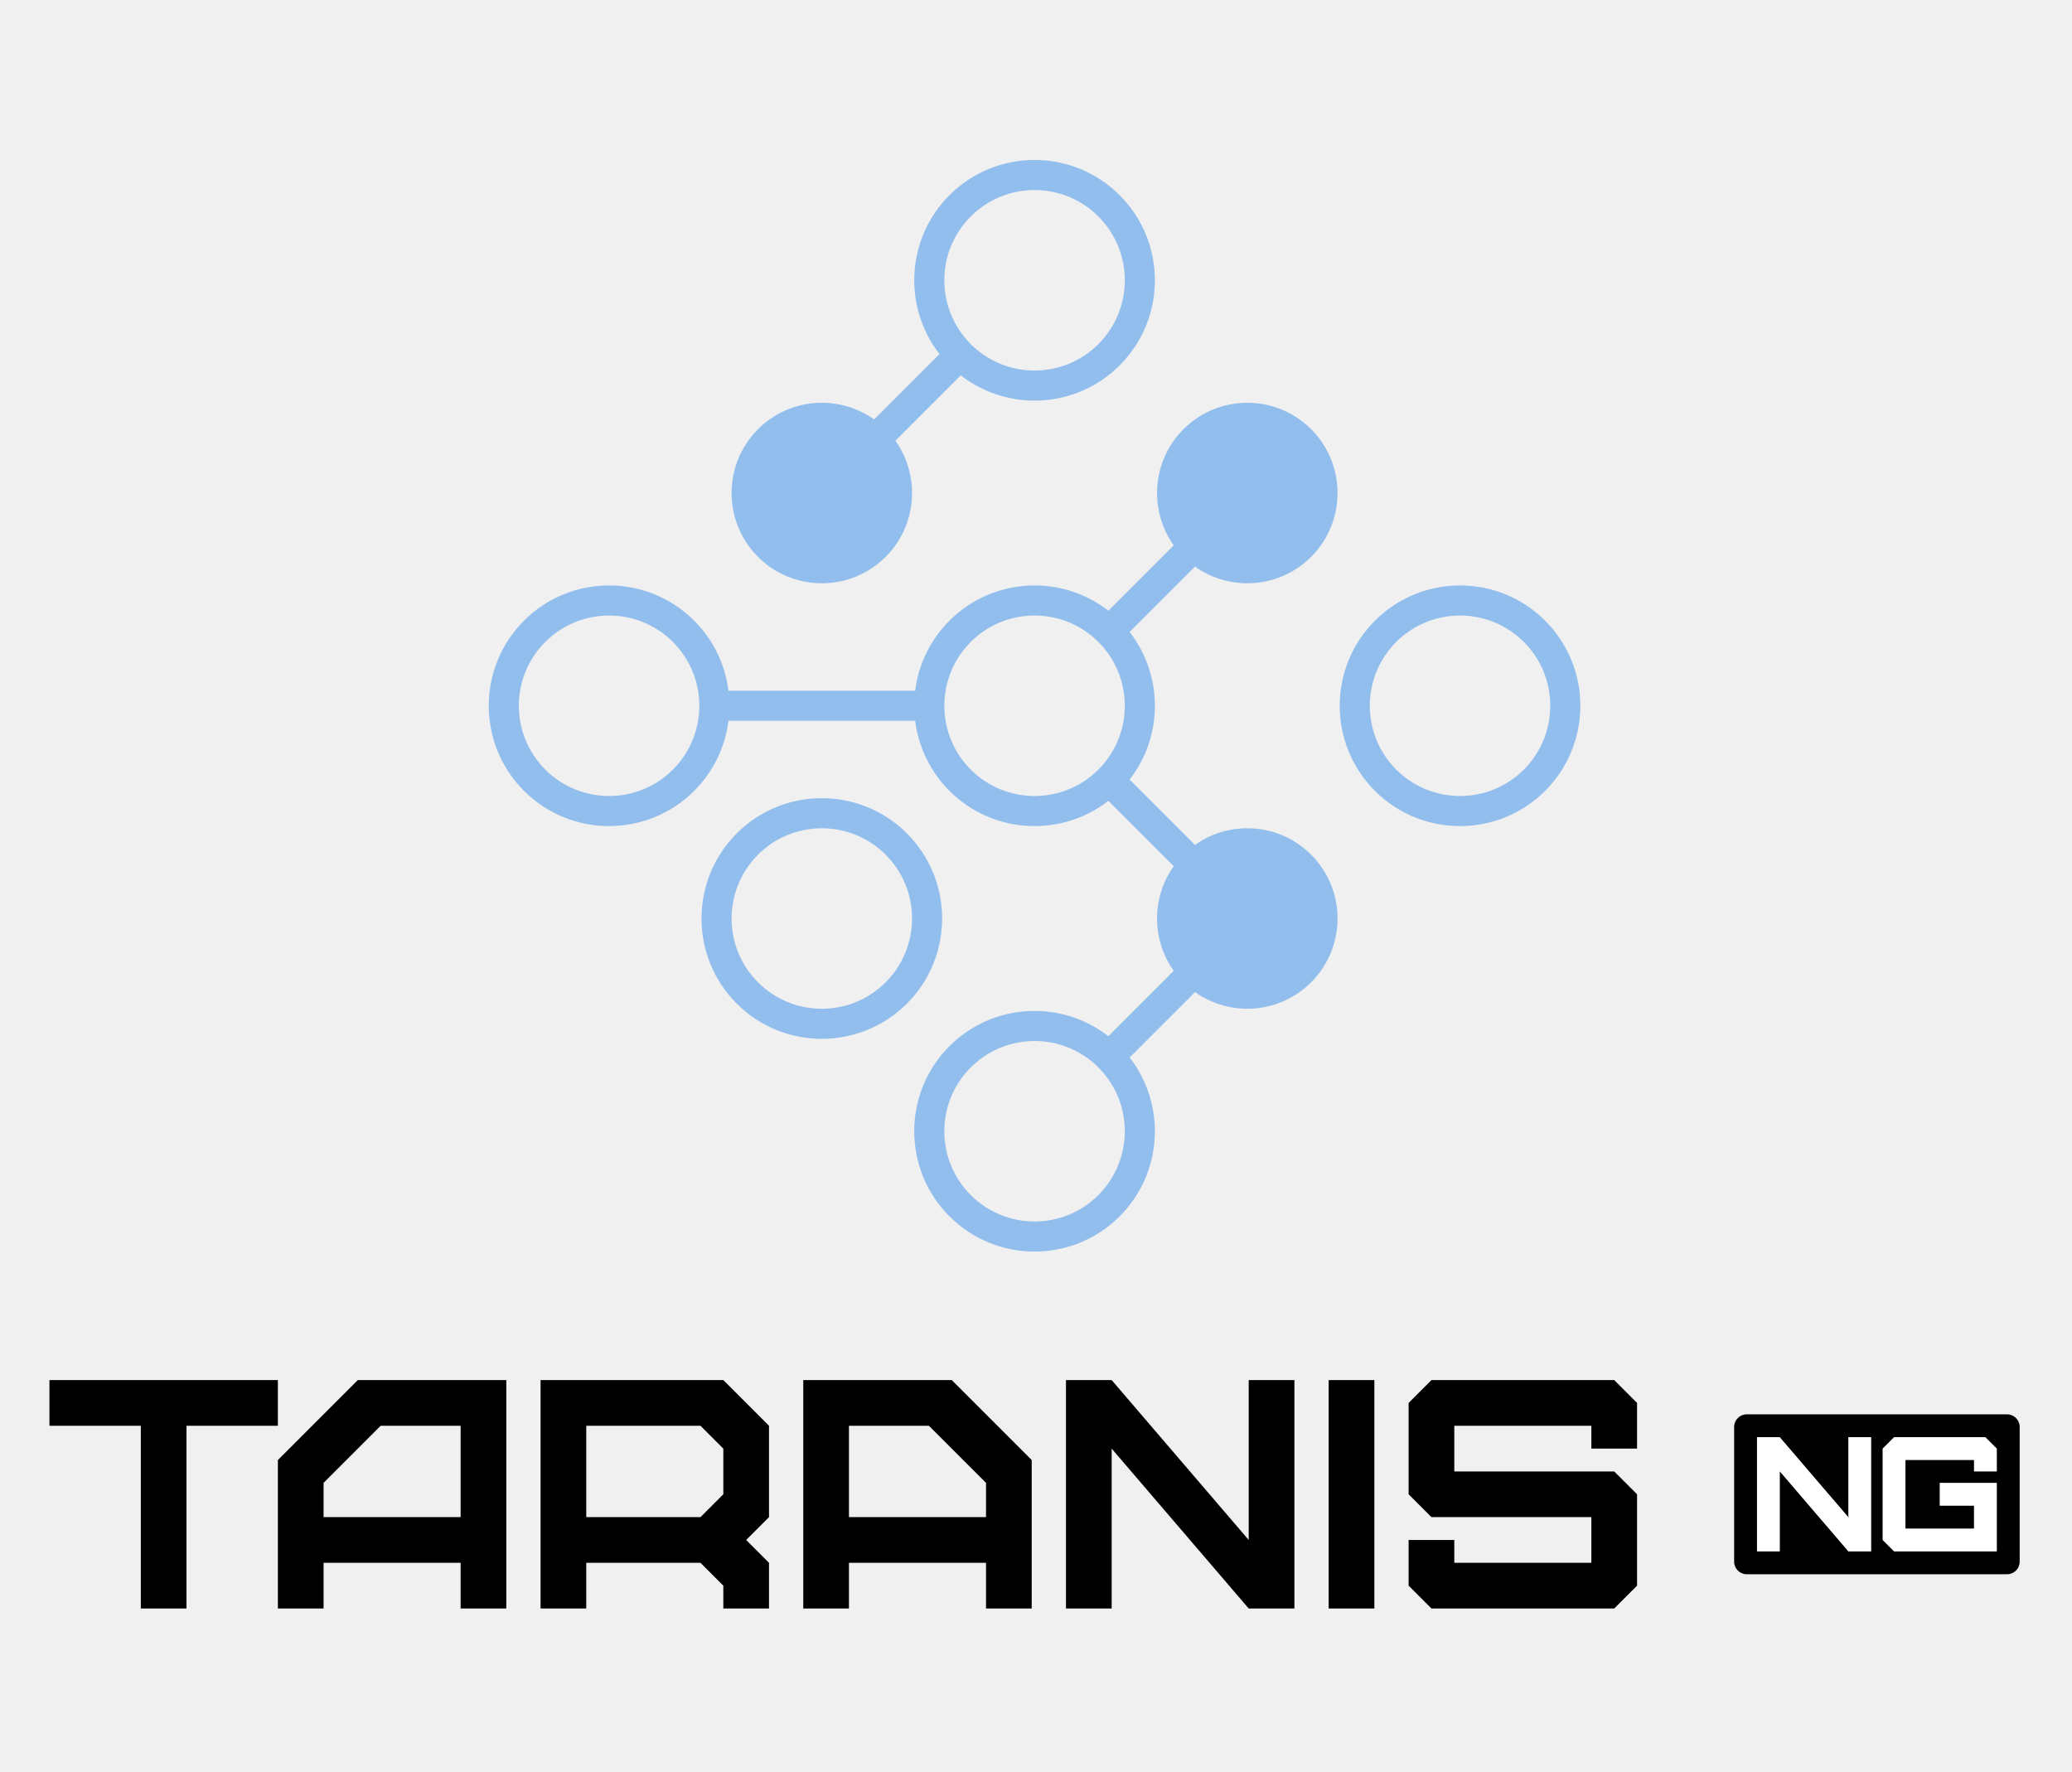
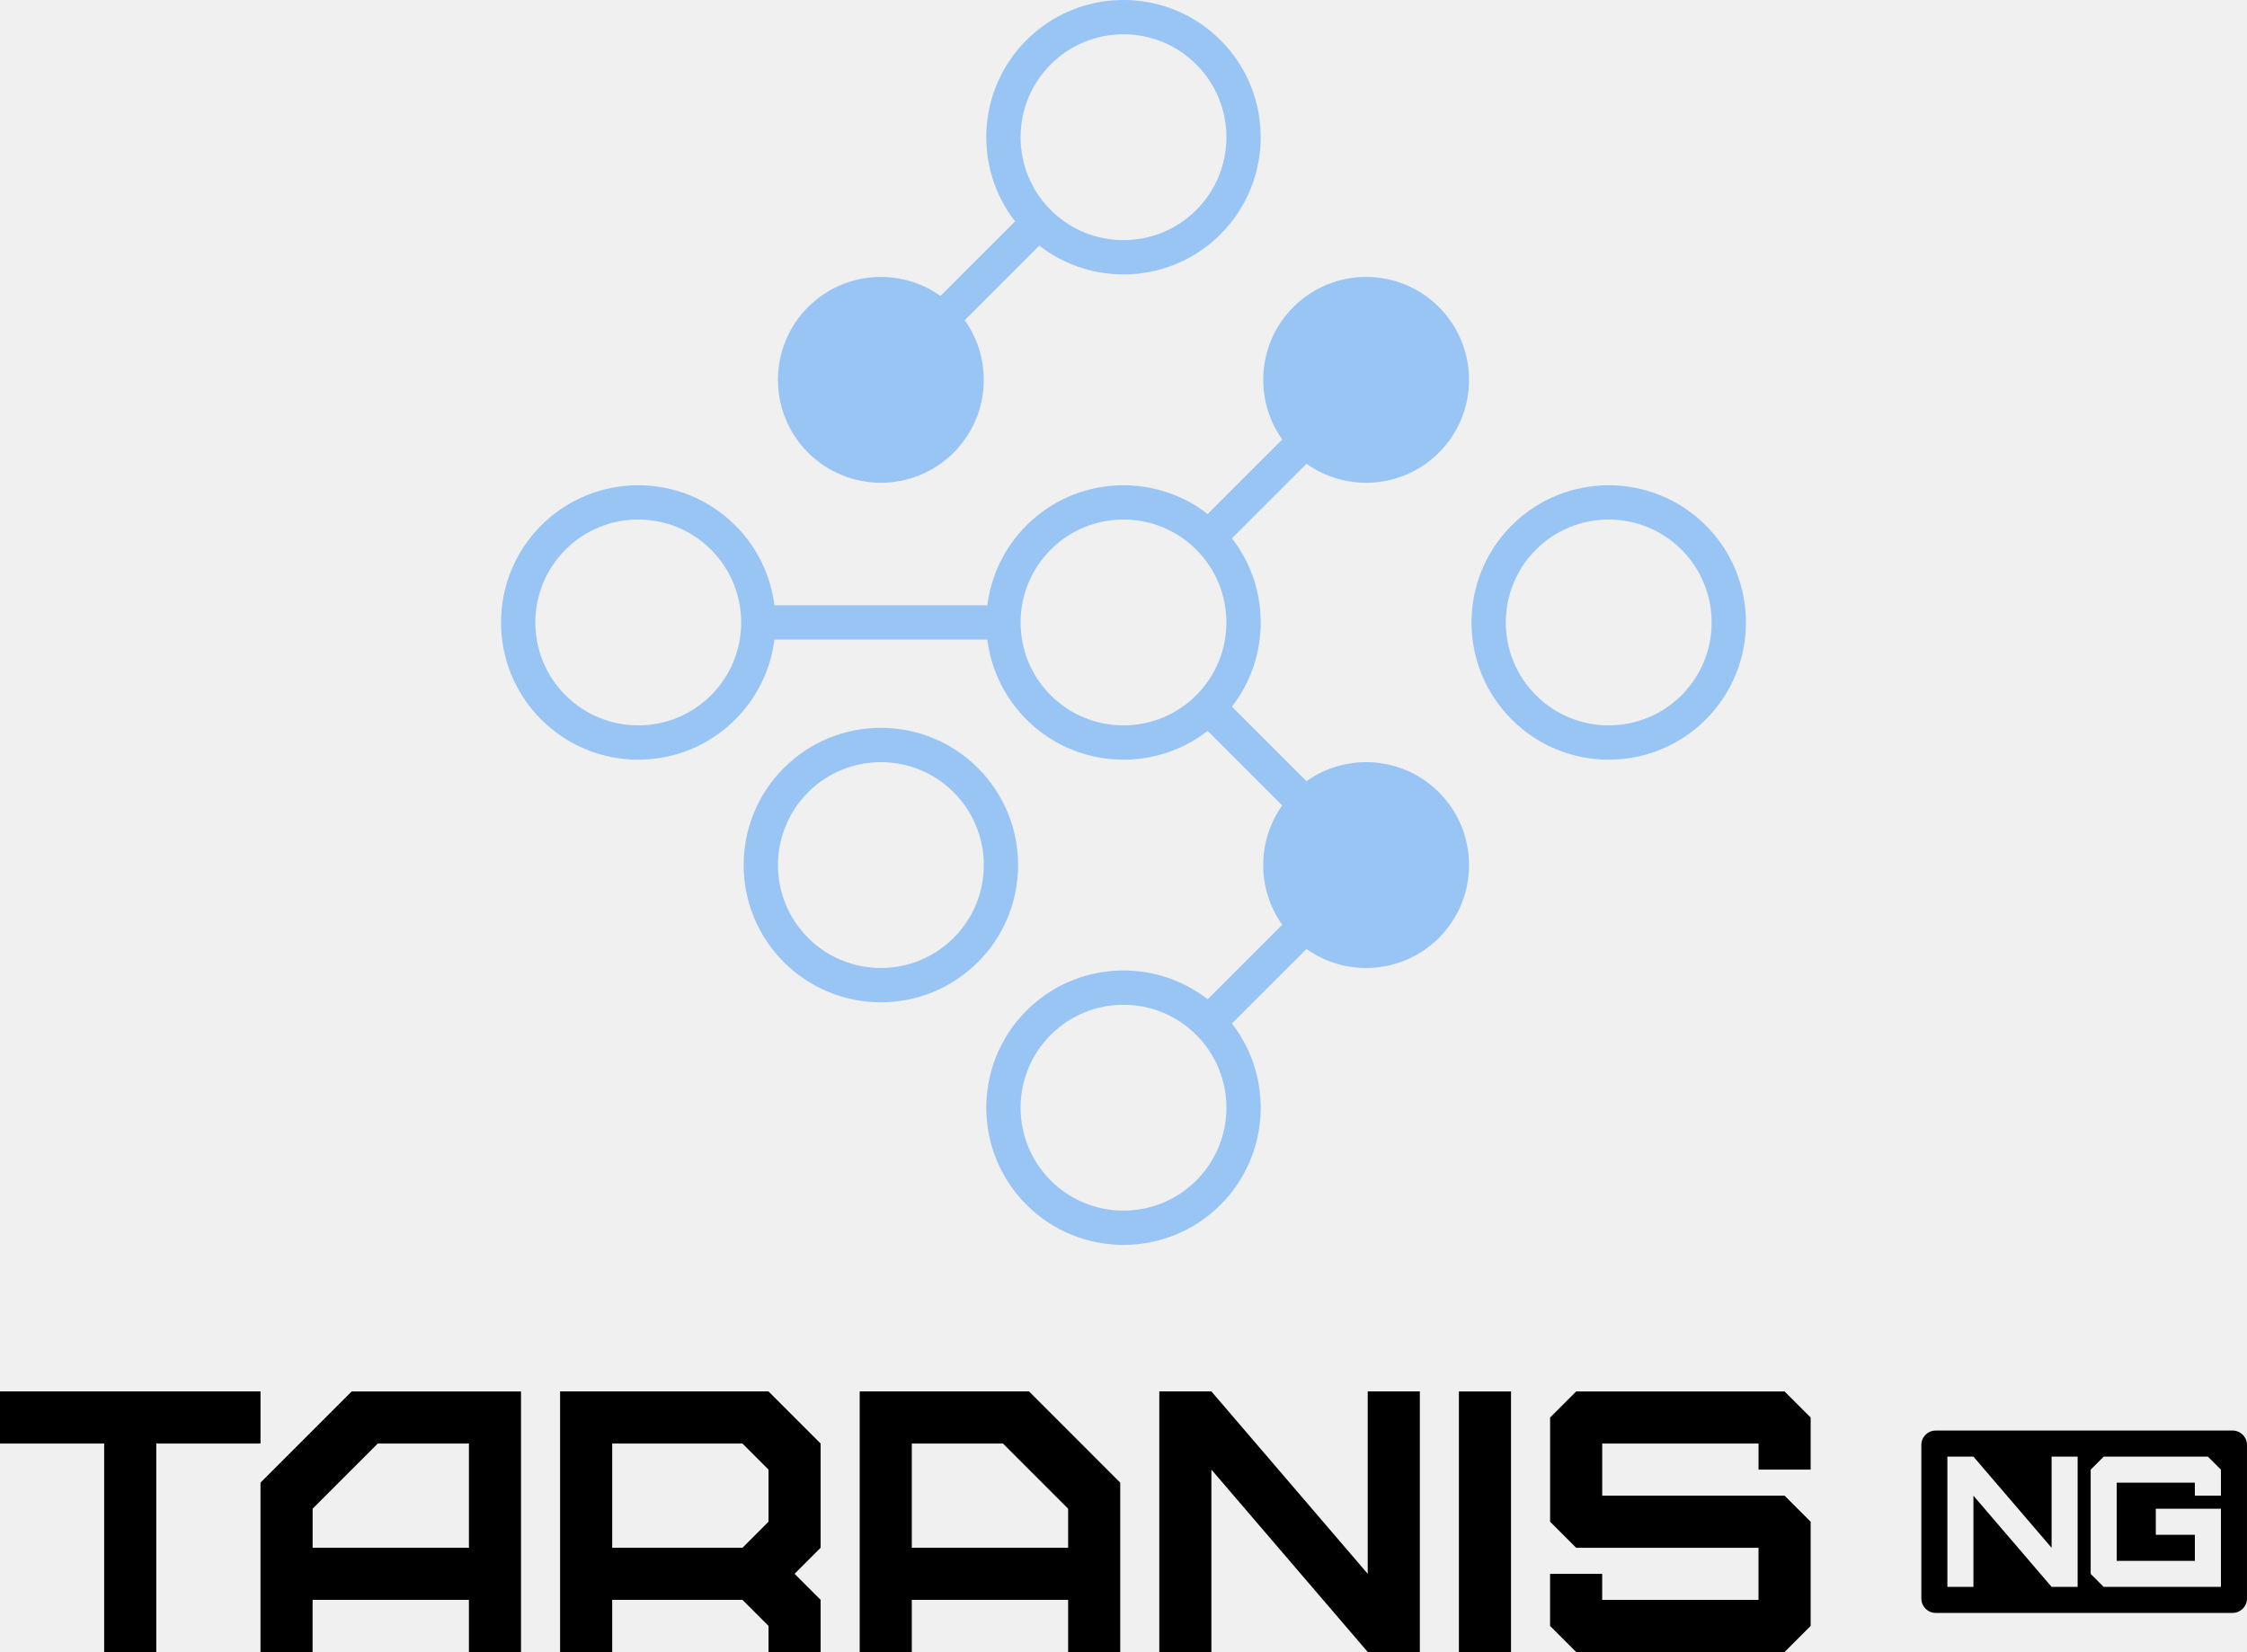
- <svg xmlns="http://www.w3.org/2000/svg" width="100%" height="100%" viewBox="0 0 372 318" version="1.1" xml:space="preserve" style="fill-rule:evenodd;clip-rule:evenodd;stroke-linejoin:round;stroke-miterlimit:2;">
-   <rect id="Taranis-Logo-Login" x="0" y="0" width="371.483" height="317.502" style="fill:none;" />
-   <g>
-     <g id="NG">
-       <path d="M362.606,256.183c0,-1.248 -1.013,-2.261 -2.26,-2.261l-46.745,0c-1.247,0 -2.26,1.013 -2.26,2.261l0,24.187c0,1.248 1.013,2.261 2.26,2.261l46.745,0c1.247,0 2.26,-1.013 2.26,-2.261l0,-24.187Z" />
-       <path d="M315.442,278.529l0,-20.506l4.101,0l12.304,14.355l0,-14.355l4.101,0l0,20.506l-4.101,0l-12.304,-14.354l0,14.354l-4.101,0Z" style="fill:#fff;" />
-       <path d="M354.404,264.175l4.101,0l0,-4.101l-2.051,-2.051l-16.405,0l-2.05,2.051l0,16.405l2.05,2.05l18.456,0l0,-12.303l-10.253,0l0,4.101l6.152,0l0,4.101l-12.304,0l0,-12.303l12.304,0l0,2.05Z" style="fill:#fff;" />
-     </g>
-     <path id="Taranis" d="M289.81,288.783l-32.81,0l-4.101,-4.102l0,-8.202l8.202,0l0,4.101l24.607,0l0,-8.202l-28.708,0l-4.101,-4.102l0,-16.404l4.101,-4.102l32.81,0l4.101,4.102l0,8.202l-8.203,0l0,-4.101l-24.607,0l0,8.202l28.709,0l4.101,4.101l0,16.405l-4.101,4.102Zm-51.266,-41.013l8.203,0l0,41.013l-8.203,0l0,-41.013Zm-53.315,14.355l0,26.658l-8.203,0l0,-8.203l-24.607,0l0,8.203l-8.202,0l0,-41.013l26.658,0l14.354,14.355Zm14.354,26.658l-8.202,0l0,-41.013l8.202,0l24.607,28.709l0,-28.709l8.203,0l0,41.013l-8.203,0l-24.607,-28.709l0,28.709Zm-108.682,0l-8.202,0l0,-8.203l-24.607,0l0,8.203l-8.203,0l0,-26.658l14.354,-14.355l26.658,0l0,41.013Zm14.354,0l-8.202,0l0,-41.013l32.81,0l8.202,8.203l0,16.405l-4.101,4.101l4.101,4.101l0,8.203l-8.202,0l0,-4.102l-4.102,-4.101l-20.506,0l0,8.203Zm-55.366,-32.81l-16.405,0l0,32.81l-8.202,0l0,-32.81l-16.405,0l0,-8.203l41.012,0l0,8.203Zm32.81,0l-14.354,0l-10.253,10.253l0,6.152l24.607,0l0,-16.405Zm84.074,0l-14.354,0l0,16.405l24.607,0l0,-6.152l-10.253,-10.253Zm-41.012,0l-20.506,0l0,16.405l20.506,0l4.102,-4.102l0,-8.202l-4.102,-4.101Z" />
-     <path id="Logo" d="M210.726,97.905c-4.506,-6.326 -3.922,-15.174 1.751,-20.848c6.324,-6.324 16.593,-6.324 22.917,0c6.323,6.324 6.323,16.593 0,22.916c-5.674,5.674 -14.522,6.257 -20.848,1.751l-11.736,11.736c6.044,7.769 6.044,18.729 0,26.499l11.736,11.735c6.326,-4.506 15.174,-3.922 20.848,1.751c6.323,6.324 6.323,16.592 0,22.916c-5.674,5.674 -14.522,6.257 -20.848,1.751l-11.736,11.735c6.591,8.473 5.994,20.742 -1.791,28.527c-8.432,8.432 -22.123,8.432 -30.555,0c-8.432,-8.431 -8.432,-22.123 0,-30.555c7.785,-7.785 20.054,-8.382 28.527,-1.791l11.735,-11.735c-3.989,-5.601 -3.989,-13.179 0,-18.78l-11.735,-11.735c-8.473,6.591 -20.742,5.994 -28.527,-1.791c-3.528,-3.529 -5.58,-7.978 -6.156,-12.577l-33.521,0c-0.576,4.599 -2.627,9.048 -6.156,12.577c-8.432,8.432 -22.123,8.432 -30.555,0c-8.432,-8.432 -8.432,-22.123 0,-30.555c8.432,-8.432 22.123,-8.432 30.555,0c3.529,3.528 5.58,7.977 6.156,12.576l33.521,0c0.576,-4.599 2.628,-9.048 6.156,-12.576c7.785,-7.786 20.054,-8.383 28.527,-1.792l11.735,-11.735Zm-36.443,93.734c6.324,-6.324 16.593,-6.324 22.917,0c6.324,6.324 6.324,16.592 0,22.916c-6.324,6.324 -16.593,6.324 -22.917,0c-6.324,-6.324 -6.324,-16.592 0,-22.916Zm-42.013,-42.014c8.432,-8.431 22.123,-8.431 30.555,0c8.432,8.432 8.432,22.124 0,30.556c-8.432,8.431 -22.123,8.431 -30.555,0c-8.432,-8.432 -8.432,-22.124 0,-30.556Zm3.819,3.82c6.324,-6.324 16.593,-6.324 22.917,0c6.324,6.324 6.324,16.592 0,22.916c-6.324,6.324 -16.593,6.324 -22.917,0c-6.323,-6.324 -6.323,-16.592 0,-22.916Zm110.763,-42.013c8.432,-8.432 22.123,-8.432 30.555,0c8.432,8.432 8.432,22.123 0,30.555c-8.432,8.432 -22.123,8.432 -30.555,0c-8.432,-8.432 -8.432,-22.123 0,-30.555Zm3.819,3.819c6.324,-6.324 16.592,-6.324 22.916,0c6.324,6.324 6.324,16.592 0,22.916c-6.324,6.324 -16.592,6.324 -22.916,0c-6.324,-6.324 -6.324,-16.592 0,-22.916Zm-76.388,0c6.324,-6.324 16.593,-6.324 22.917,0c6.324,6.324 6.324,16.592 0,22.916c-6.324,6.324 -16.593,6.324 -22.917,0c-6.324,-6.324 -6.324,-16.592 0,-22.916Zm-76.387,0c6.324,-6.324 16.592,-6.324 22.916,0c6.324,6.324 6.324,16.592 0,22.916c-6.324,6.324 -16.592,6.324 -22.916,0c-6.324,-6.324 -6.324,-16.592 0,-22.916Zm70.777,-51.68c-6.591,-8.473 -5.994,-20.742 1.791,-28.527c8.432,-8.432 22.123,-8.432 30.555,0c8.432,8.432 8.432,22.123 0,30.555c-7.785,7.785 -20.054,8.382 -28.527,1.791l-11.735,11.736c4.506,6.326 3.922,15.174 -1.751,20.847c-6.324,6.324 -16.593,6.324 -22.917,0c-6.323,-6.323 -6.323,-16.592 0,-22.916c5.674,-5.673 14.522,-6.257 20.848,-1.751l11.736,-11.735Zm5.61,-24.708c6.324,-6.324 16.593,-6.324 22.917,0c6.324,6.324 6.324,16.593 0,22.917c-6.324,6.324 -16.593,6.324 -22.917,0c-6.324,-6.324 -6.324,-16.593 0,-22.917Z" style="fill:#358ceb;fill-opacity:0.5;" />
+ <svg xmlns="http://www.w3.org/2000/svg" viewBox="0 0 973.71 715.87">
+   <g id="c">
+     <path d="m967.48,619.91h-128.67c-3.43,0-6.22,2.79-6.22,6.22v66.58c0,3.44,2.79,6.22,6.22,6.22h128.67c3.43,0,6.22-2.79,6.22-6.22v-66.58c0-3.44-2.79-6.22-6.22-6.22Zm-67.16,67.74h-11.29l-33.87-39.51v39.51h-11.29v-56.45h11.29l33.87,39.51v-39.51h11.29v56.45Zm62.09-39.51h-11.29,0v-5.64h-33.87v33.87h33.87v-11.29h-16.93v-11.29h28.22v33.87h-50.8l-5.64-5.64v-45.16l5.64-5.65h45.16l5.65,5.65v11.29Z" style="fill-rule: evenodd; stroke-width: 0px" />
+     <path id="d" d="m773.32,715.87h-90.32l-11.29-11.29v-22.58h22.58v11.29h67.74v-22.58h-79.02l-11.29-11.29v-45.16l11.29-11.29h90.32l11.29,11.29v22.58h-22.58v-11.29h-67.74v22.58h79.03l11.29,11.29v45.16l-11.29,11.29h0Zm-141.12-112.9h22.58v112.9h-22.58v-112.9Zm-146.76,39.51v73.38h-22.58v-22.58h-67.74v22.58h-22.58v-112.9h73.38l39.51,39.51h0Zm39.51,73.38h-22.58v-112.9h22.58l67.74,79.03v-79.03h22.58v112.9h-22.58l-67.74-79.03v79.03h0Zm-299.17,0h-22.58v-22.58h-67.74v22.58h-22.58v-73.38l39.51-39.51h73.38v112.9h0Zm39.51,0h-22.58v-112.9h90.32l22.58,22.58v45.16l-11.29,11.29,11.29,11.29v22.58h-22.58v-11.29l-11.29-11.29h-56.45v22.58h0Zm-152.41-90.32h-45.16v90.32h-22.58v-90.32H0v-22.58h112.89v22.58h0Zm90.32,0h-39.51l-28.22,28.22v16.93h67.74v-45.16Zm231.43,0h-39.51v45.16h67.74v-16.93l-28.22-28.22h0Zm-112.89,0h-56.45v45.16h56.45l11.29-11.29v-22.58l-11.29-11.29h0Z" style="fill-rule: evenodd; stroke-width: 0px" />
+     <path d="m407.56,128.24c-17.41-12.4-41.77-10.8-57.39,4.82-17.41,17.41-17.41,45.68,0,63.08,17.41,17.41,45.68,17.41,63.08,0,15.62-15.62,17.22-39.97,4.82-57.39l32.3-32.31c23.32,18.14,57.1,16.5,78.53-4.93,23.21-23.21,23.21-60.9,0-84.11s-60.9-23.21-84.11,0c-21.43,21.43-23.07,55.2-4.93,78.53h0l-32.31,32.3Zm47.75-100.32c17.41-17.41,45.68-17.41,63.08,0,17.41,17.41,17.41,45.68,0,63.08s-45.68,17.41-63.08,0-17.41-45.68,0-63.08Z" style="fill: #99c5f4; fill-rule: evenodd; stroke-width: 0px" />
+     <path d="m655.07,227.68c-23.21,23.21-23.21,60.9,0,84.11s60.9,23.21,84.11,0c23.21-23.21,23.21-60.9,0-84.11-23.21-23.21-60.9-23.21-84.11,0Zm73.59,73.59c-17.41,17.41-45.67,17.41-63.08,0-17.41-17.41-17.41-45.67,0-63.08,17.41-17.41,45.67-17.41,63.08,0,17.41,17.41,17.41,45.67,0,63.08Z" style="fill: #99c5f4; fill-rule: evenodd; stroke-width: 0px" />
+     <path d="m318.63,227.68c-23.21-23.21-60.9-23.21-84.11,0s-23.21,60.9,0,84.11c23.21,23.21,60.9,23.21,84.11,0,9.71-9.71,15.36-21.96,16.95-34.62h92.27c1.59,12.66,7.23,24.91,16.95,34.62,21.43,21.43,55.2,23.07,78.53,4.93l32.3,32.3c-10.98,15.42-10.98,36.28,0,51.7l-32.3,32.3c-23.32-18.14-57.1-16.5-78.53,4.93-23.21,23.21-23.21,60.9,0,84.11,23.21,23.21,60.9,23.21,84.11,0,21.43-21.43,23.07-55.2,4.93-78.53l32.31-32.3c17.41,12.4,41.77,10.8,57.39-4.82,17.41-17.41,17.41-45.67,0-63.08-15.62-15.62-39.97-17.22-57.39-4.82l-32.31-32.3c16.64-21.39,16.64-51.56,0-72.94l32.31-32.31c17.41,12.4,41.77,10.8,57.39-4.82,17.41-17.41,17.41-45.67,0-63.08-17.41-17.41-45.68-17.41-63.08,0-15.62,15.62-17.22,39.97-4.82,57.39h0s-32.3,32.3-32.3,32.3c-23.32-18.14-57.1-16.5-78.53,4.93-9.71,9.71-15.36,21.96-16.95,34.62h-92.27c-1.59-12.66-7.23-24.91-16.95-34.62Zm-10.51,73.59c-17.41,17.41-45.67,17.41-63.08,0-17.41-17.41-17.41-45.67,0-63.08,17.41-17.41,45.67-17.41,63.08,0,17.41,17.41,17.41,45.67,0,63.08Zm210.27,210.27c-17.41,17.41-45.68,17.41-63.08,0s-17.41-45.67,0-63.08c17.41-17.41,45.68-17.41,63.08,0,17.41,17.41,17.41,45.67,0,63.08Zm-63.08-273.35c17.41-17.41,45.68-17.41,63.08,0,17.41,17.41,17.41,45.67,0,63.08s-45.68,17.41-63.08,0-17.41-45.67,0-63.08Z" style="fill: #99c5f4; fill-rule: evenodd; stroke-width: 0px" />
+     <path d="m339.66,332.81c-23.21,23.21-23.21,60.9,0,84.11,23.21,23.21,60.9,23.21,84.11,0,23.21-23.21,23.21-60.9,0-84.11-23.21-23.21-60.9-23.21-84.11,0Zm73.6,73.6c-17.41,17.41-45.68,17.41-63.08,0-17.41-17.41-17.41-45.67,0-63.08,17.41-17.41,45.68-17.41,63.08,0,17.41,17.41,17.41,45.67,0,63.08Z" style="fill: #99c5f4; fill-rule: evenodd; stroke-width: 0px" />
  </g>
</svg>
